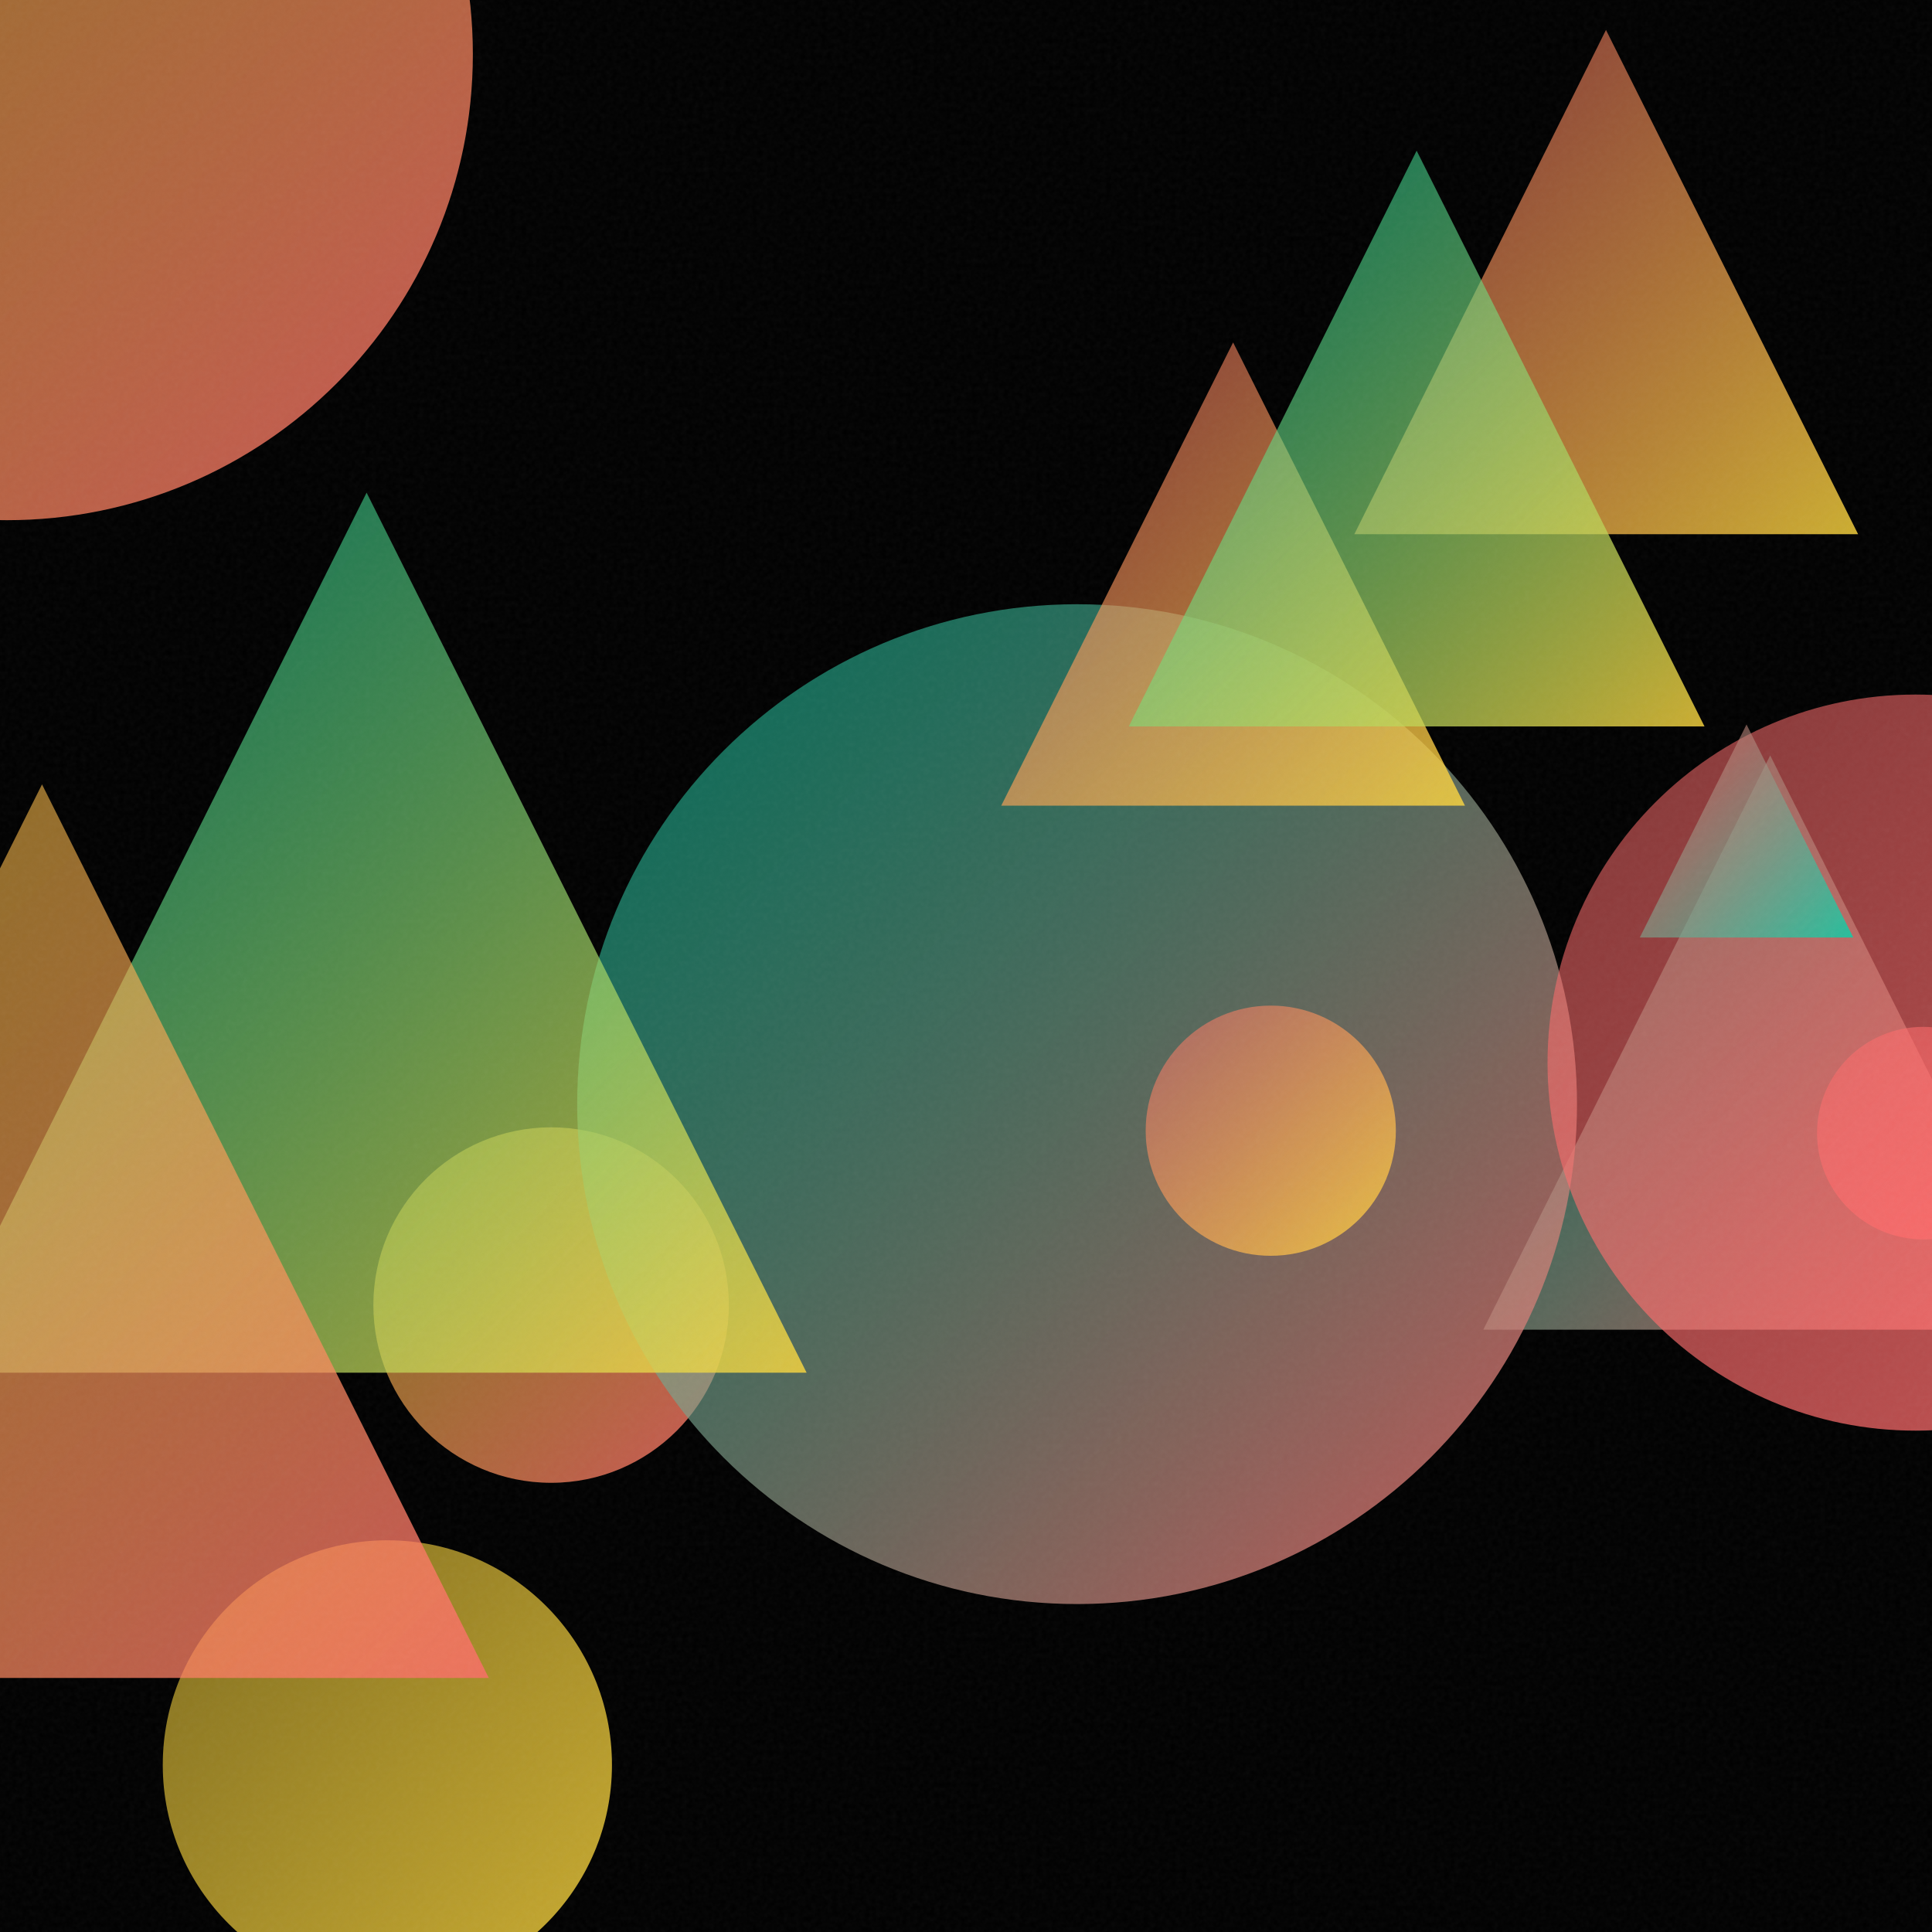
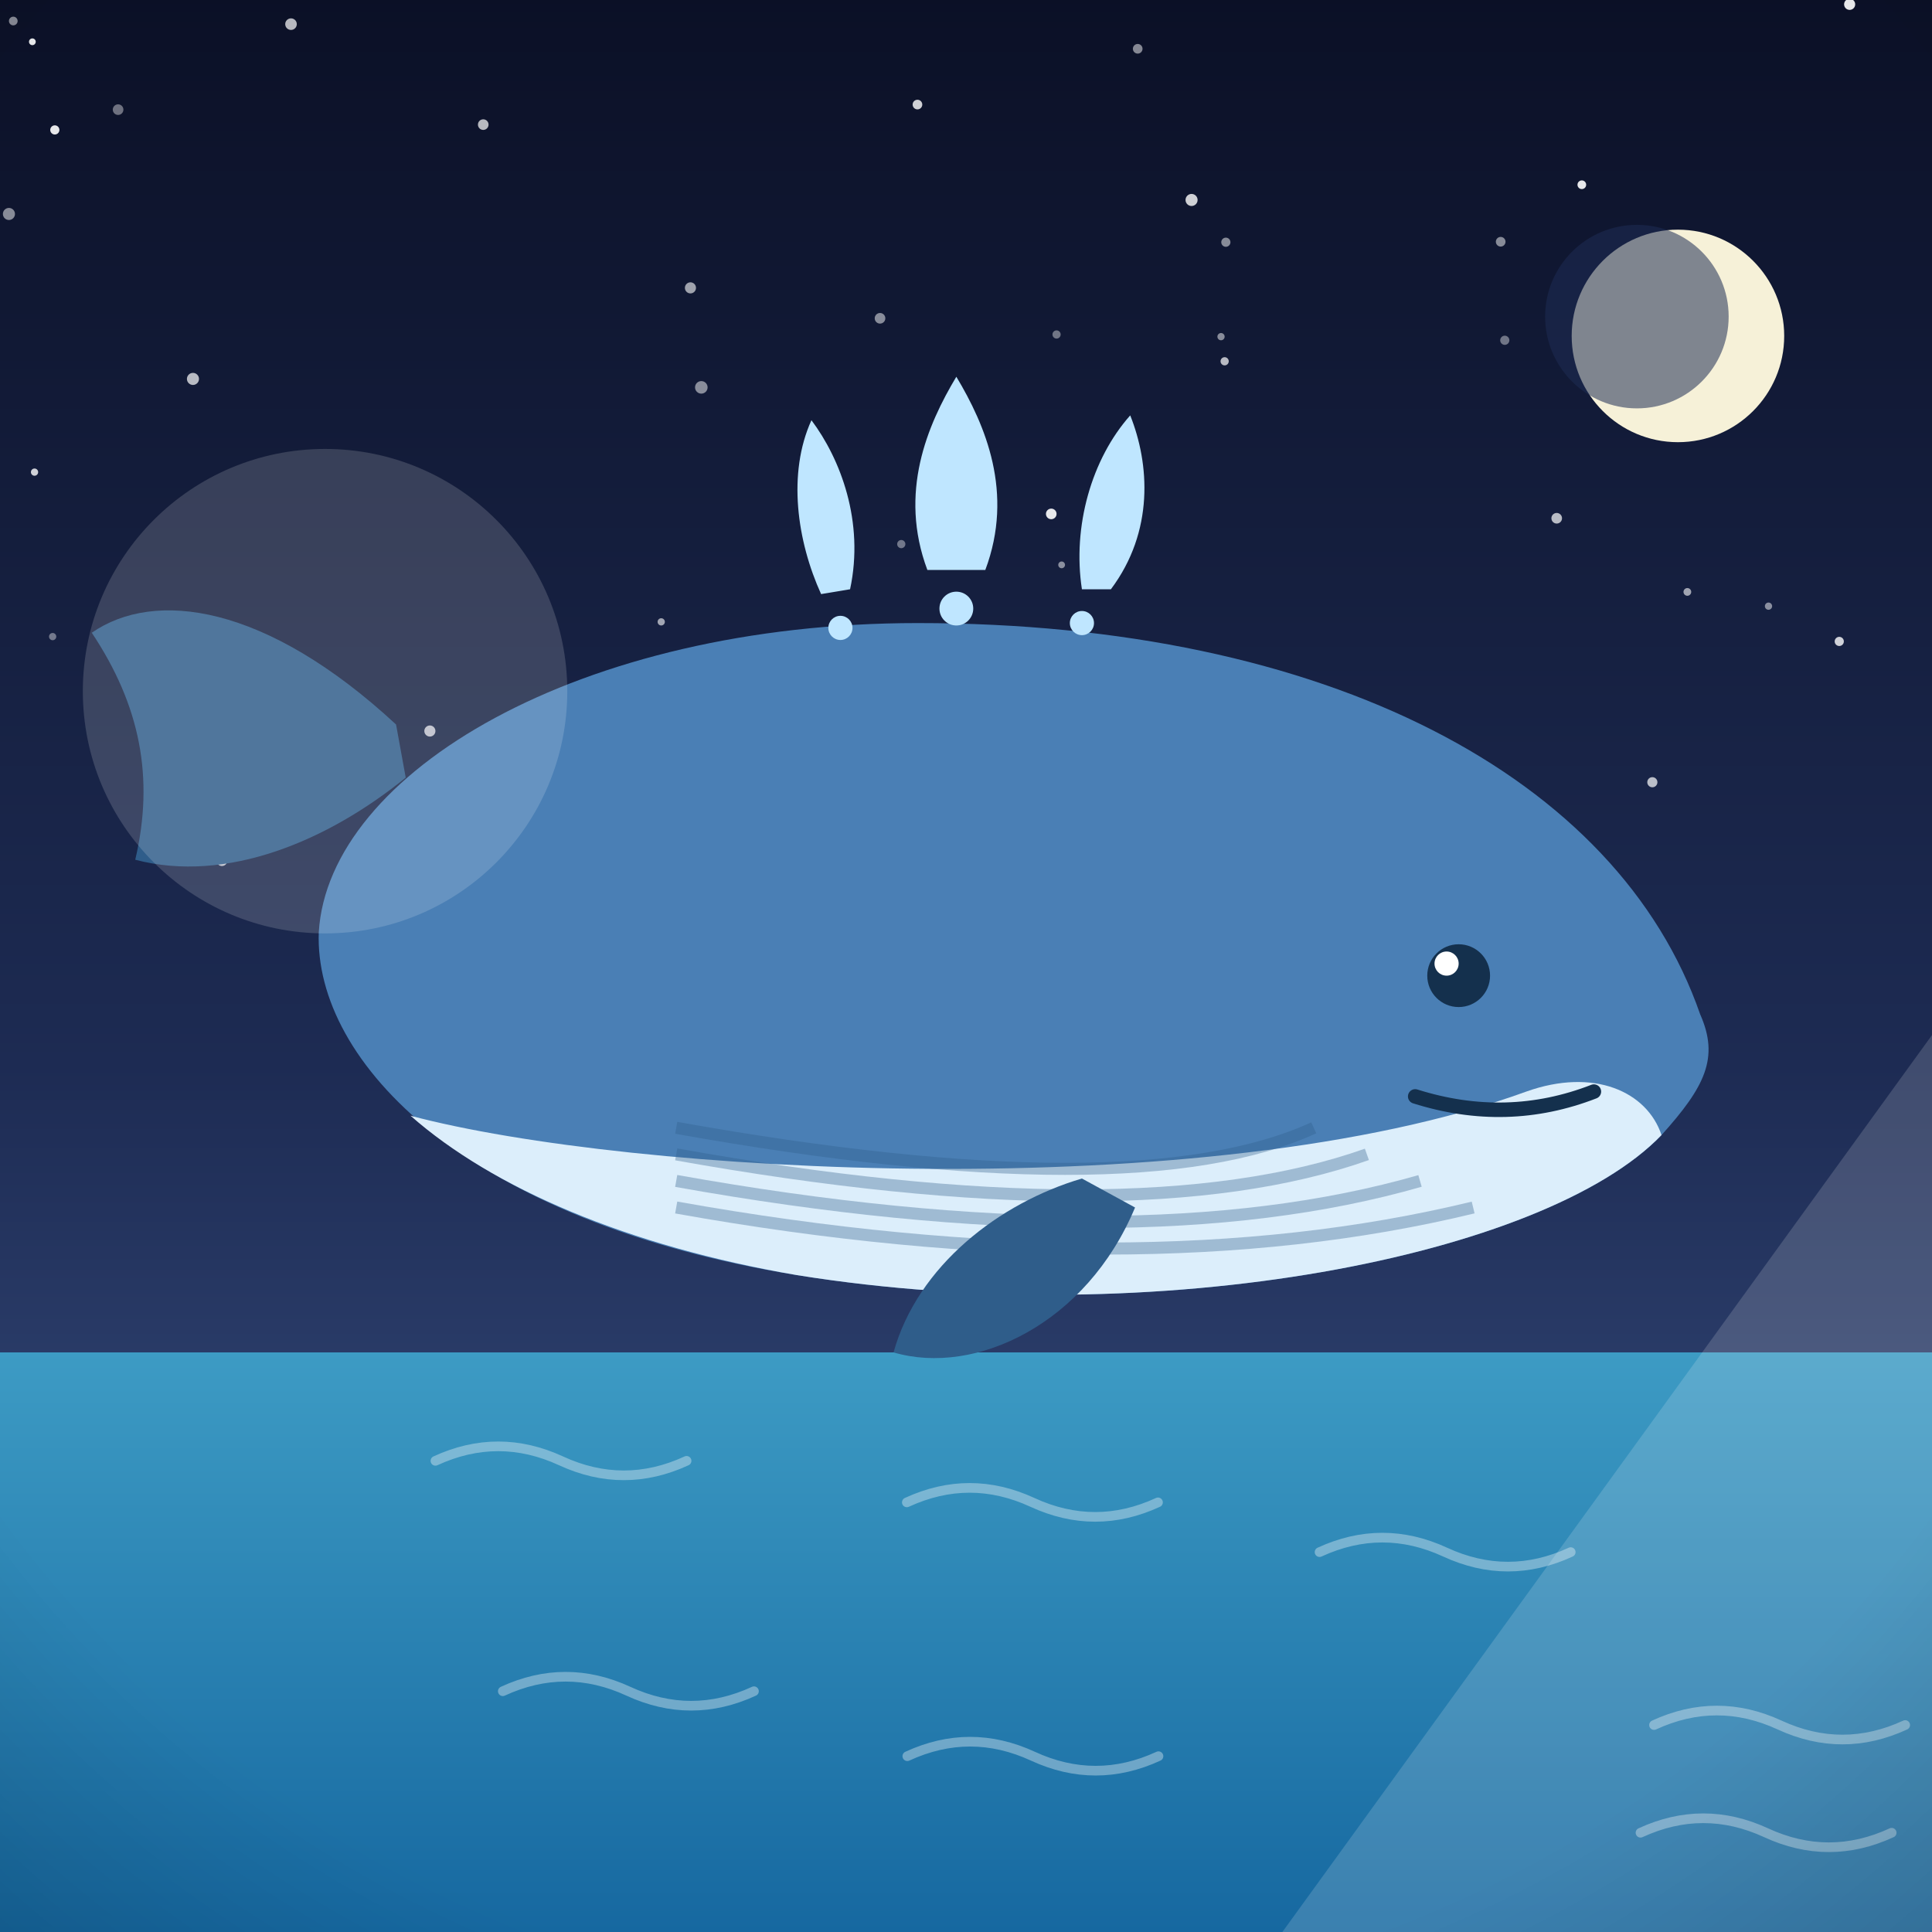
- <svg xmlns="http://www.w3.org/2000/svg" viewBox="0 0 400 400">
+ <svg xmlns="http://www.w3.org/2000/svg" viewBox="0 0 800 800">
  <defs>
-     <linearGradient id="g0" x1="307.1" y1="156.4" x2="425.9" y2="275.3" gradientUnits="userSpaceOnUse">
-       <stop offset="0" stop-color="#00D4AA" stop-opacity="0.5" />
-       <stop offset="1" stop-color="#FF6B6B" stop-opacity="0.8" />
+     <linearGradient id="sky" x1="0" y1="0" x2="0" y2="1">
+       <stop offset="0" stop-color="#0b1026" />
+       <stop offset="0.55" stop-color="#1d2b53" />
+       <stop offset="1" stop-color="#415a8f" />
    </linearGradient>
-     <linearGradient id="g1" x1="77.4" y1="233.5" x2="150.9" y2="307.0" gradientUnits="userSpaceOnUse">
-       <stop offset="0" stop-color="#FFD93D" stop-opacity="0.5" />
-       <stop offset="1" stop-color="#FF6B6B" stop-opacity="0.8" />
+     <radialGradient id="sunG" cx="0.38" cy="0.35" r="0.9">
+       <stop offset="0" stop-color="#fff3b0" />
+       <stop offset="1" stop-color="#ffb703" />
+     </radialGradient>
+     <linearGradient id="ground" x1="0" y1="0" x2="0" y2="1">
+       <stop offset="0" stop-color="#69b06f" />
+       <stop offset="1" stop-color="#3c7a44" />
    </linearGradient>
-     <linearGradient id="g2" x1="33.7" y1="318.9" x2="126.7" y2="411.9" gradientUnits="userSpaceOnUse">
-       <stop offset="0" stop-color="#FFD93D" stop-opacity="0.5" />
-       <stop offset="1" stop-color="#FFD93D" stop-opacity="0.8" />
+     <linearGradient id="sea" x1="0" y1="0" x2="0" y2="1">
+       <stop offset="0" stop-color="#3d9bc4" />
+       <stop offset="1" stop-color="#1668a0" />
    </linearGradient>
-     <linearGradient id="g3" x1="376.2" y1="212.6" x2="420.2" y2="256.6" gradientUnits="userSpaceOnUse">
-       <stop offset="0" stop-color="#FF6B6B" stop-opacity="0.5" />
-       <stop offset="1" stop-color="#FF6B6B" stop-opacity="0.8" />
+     <linearGradient id="shade" x1="0" y1="0" x2="0" y2="1">
+       <stop offset="0" stop-color="#ffffff" stop-opacity="0.20" />
+       <stop offset="0.5" stop-color="#ffffff" stop-opacity="0" />
+       <stop offset="1" stop-color="#000000" stop-opacity="0.16" />
    </linearGradient>
-     <linearGradient id="g4" x1="-95.2" y1="-85.3" x2="97.9" y2="107.7" gradientUnits="userSpaceOnUse">
-       <stop offset="0" stop-color="#FFD93D" stop-opacity="0.5" />
-       <stop offset="1" stop-color="#FF6B6B" stop-opacity="0.8" />
-     </linearGradient>
-     <linearGradient id="g5" x1="119.6" y1="125.1" x2="326.5" y2="332.1" gradientUnits="userSpaceOnUse">
-       <stop offset="0" stop-color="#00D4AA" stop-opacity="0.5" />
-       <stop offset="1" stop-color="#FF6B6B" stop-opacity="0.8" />
-     </linearGradient>
-     <linearGradient id="g6" x1="320.4" y1="143.8" x2="472.8" y2="296.2" gradientUnits="userSpaceOnUse">
-       <stop offset="0" stop-color="#FF6B6B" stop-opacity="0.5" />
-       <stop offset="1" stop-color="#FF6B6B" stop-opacity="0.8" />
-     </linearGradient>
-     <linearGradient id="g7" x1="207.3" y1="70.9" x2="303.3" y2="166.8" gradientUnits="userSpaceOnUse">
-       <stop offset="0" stop-color="#FF6B6B" stop-opacity="0.5" />
-       <stop offset="1" stop-color="#FFD93D" stop-opacity="0.8" />
-     </linearGradient>
-     <linearGradient id="g8" x1="280.4" y1="6.2" x2="384.7" y2="110.6" gradientUnits="userSpaceOnUse">
-       <stop offset="0" stop-color="#FF6B6B" stop-opacity="0.5" />
-       <stop offset="1" stop-color="#FFD93D" stop-opacity="0.8" />
-     </linearGradient>
-     <linearGradient id="g9" x1="339.5" y1="150.0" x2="383.7" y2="194.1" gradientUnits="userSpaceOnUse">
-       <stop offset="0" stop-color="#FF6B6B" stop-opacity="0.5" />
-       <stop offset="1" stop-color="#00D4AA" stop-opacity="0.8" />
-     </linearGradient>
-     <linearGradient id="g10" x1="-15.2" y1="102.0" x2="167.0" y2="284.2" gradientUnits="userSpaceOnUse">
-       <stop offset="0" stop-color="#00D4AA" stop-opacity="0.5" />
-       <stop offset="1" stop-color="#FFD93D" stop-opacity="0.8" />
-     </linearGradient>
-     <linearGradient id="g11" x1="-83.8" y1="162.4" x2="101.2" y2="347.4" gradientUnits="userSpaceOnUse">
-       <stop offset="0" stop-color="#FFD93D" stop-opacity="0.5" />
-       <stop offset="1" stop-color="#FF6B6B" stop-opacity="0.8" />
-     </linearGradient>
-     <linearGradient id="g12" x1="233.7" y1="31.2" x2="352.9" y2="150.4" gradientUnits="userSpaceOnUse">
-       <stop offset="0" stop-color="#00D4AA" stop-opacity="0.5" />
-       <stop offset="1" stop-color="#FFD93D" stop-opacity="0.8" />
-     </linearGradient>
-     <linearGradient id="g13" x1="237.3" y1="208.2" x2="289.0" y2="259.9" gradientUnits="userSpaceOnUse">
-       <stop offset="0" stop-color="#FF6B6B" stop-opacity="0.5" />
-       <stop offset="1" stop-color="#FFD93D" stop-opacity="0.8" />
-     </linearGradient>
-     <filter id="n">
-       <feTurbulence type="fractalNoise" baseFrequency="0.9" numOctaves="2" stitchTiles="stitch" />
-       <feColorMatrix type="saturate" values="0" />
-     </filter>
+     <radialGradient id="vig" cx="0.5" cy="0.42" r="0.85">
+       <stop offset="0.72" stop-color="#000000" stop-opacity="0" />
+       <stop offset="1" stop-color="#000000" stop-opacity="0.20" />
+     </radialGradient>
  </defs>
-   <rect width="400" height="400" fill="#000000" />
-   <path d="M 366.5 156.4 L 425.9 275.3 L 307.1 275.3 Z" fill="url(#g0)" />
-   <circle cx="114.1" cy="270.2" r="36.8" fill="url(#g1)" />
-   <circle cx="80.2" cy="365.4" r="46.5" fill="url(#g2)" />
-   <circle cx="398.2" cy="234.6" r="22.0" fill="url(#g3)" />
-   <circle cx="1.4" cy="11.2" r="96.5" fill="url(#g4)" />
-   <circle cx="223.0" cy="228.6" r="103.5" fill="url(#g5)" />
-   <circle cx="396.6" cy="220.0" r="76.2" fill="url(#g6)" />
-   <path d="M 255.3 70.9 L 303.3 166.8 L 207.3 166.8 Z" fill="url(#g7)" />
-   <path d="M 332.5 6.2 L 384.7 110.6 L 280.4 110.6 Z" fill="url(#g8)" />
-   <path d="M 361.6 150.0 L 383.7 194.1 L 339.5 194.1 Z" fill="url(#g9)" />
-   <path d="M 75.9 102.0 L 167.0 284.2 L -15.2 284.2 Z" fill="url(#g10)" />
-   <path d="M 8.7 162.4 L 101.2 347.4 L -83.8 347.4 Z" fill="url(#g11)" />
-   <path d="M 293.3 31.2 L 352.9 150.4 L 233.7 150.4 Z" fill="url(#g12)" />
-   <circle cx="263.1" cy="234.1" r="25.9" fill="url(#g13)" />
-   <rect width="400" height="400" filter="url(#n)" opacity="0.05" />
+   <rect width="800" height="800" fill="url(#sky)" />
+   <circle cx="702.9" cy="115.4" r="2.4" fill="#ffffff" opacity="0.7" />
+   <circle cx="253.8" cy="308" r="2.3" fill="#ffffff" opacity="0.6" />
+   <circle cx="91.9" cy="356.4" r="2.2" fill="#ffffff" opacity="0.7" />
+   <circle cx="22.7" cy="53.8" r="1.9" fill="#ffffff" opacity="0.9" />
+   <circle cx="373.2" cy="225.3" r="1.7" fill="#ffffff" opacity="0.4" />
+   <circle cx="14.3" cy="195.5" r="1.5" fill="#ffffff" opacity="0.8" />
+   <circle cx="285.9" cy="119.2" r="2.3" fill="#ffffff" opacity="0.6" />
+   <circle cx="644.6" cy="214.6" r="2.2" fill="#ffffff" opacity="0.7" />
+   <circle cx="507.6" cy="100.3" r="1.9" fill="#ffffff" opacity="0.5" />
+   <circle cx="3.7" cy="88.6" r="2.5" fill="#ffffff" opacity="0.5" />
+   <circle cx="365.6" cy="285.3" r="1.3" fill="#ffffff" opacity="0.9" />
+   <circle cx="5.5" cy="8.7" r="1.8" fill="#ffffff" opacity="0.5" />
+   <circle cx="204.5" cy="378.2" r="1.2" fill="#ffffff" opacity="0.8" />
+   <circle cx="168.4" cy="369.5" r="2.3" fill="#ffffff" opacity="0.9" />
+   <circle cx="21.8" cy="263.6" r="1.5" fill="#ffffff" opacity="0.4" />
+   <circle cx="410.8" cy="375.3" r="1.4" fill="#ffffff" opacity="0.5" />
+   <circle cx="471.1" cy="20.2" r="2" fill="#ffffff" opacity="0.5" />
+   <circle cx="765.9" cy="1.8" r="2.3" fill="#ffffff" opacity="0.9" />
+   <circle cx="48.9" cy="45.4" r="2.2" fill="#ffffff" opacity="0.4" />
+   <circle cx="655" cy="76.5" r="1.8" fill="#ffffff" opacity="0.9" />
+   <circle cx="493.4" cy="82.8" r="2.5" fill="#ffffff" opacity="0.8" />
+   <circle cx="550.5" cy="316.4" r="2.5" fill="#ffffff" opacity="0.6" />
+   <circle cx="13.4" cy="17.3" r="1.4" fill="#ffffff" opacity="0.9" />
+   <circle cx="621.4" cy="100.1" r="2" fill="#ffffff" opacity="0.5" />
+   <circle cx="120.5" cy="10" r="2.4" fill="#ffffff" opacity="0.7" />
+   <circle cx="684.2" cy="323.9" r="2.1" fill="#ffffff" opacity="0.7" />
+   <circle cx="595.9" cy="358.9" r="2.5" fill="#ffffff" opacity="0.6" />
+   <circle cx="79.9" cy="156.9" r="2.5" fill="#ffffff" opacity="0.7" />
+   <circle cx="435.3" cy="212.8" r="2.2" fill="#ffffff" opacity="0.9" />
+   <circle cx="437.5" cy="138.5" r="1.7" fill="#ffffff" opacity="0.4" />
+   <circle cx="178" cy="302.7" r="2.3" fill="#ffffff" opacity="0.7" />
+   <circle cx="505.6" cy="139.4" r="1.5" fill="#ffffff" opacity="0.5" />
+   <circle cx="439.6" cy="233.9" r="1.4" fill="#ffffff" opacity="0.5" />
+   <circle cx="105.5" cy="314.8" r="2.3" fill="#ffffff" opacity="0.5" />
+   <circle cx="290.4" cy="160.4" r="2.6" fill="#ffffff" opacity="0.5" />
+   <circle cx="507.1" cy="149.6" r="1.7" fill="#ffffff" opacity="0.7" />
+   <circle cx="200.1" cy="51.6" r="2.2" fill="#ffffff" opacity="0.7" />
+   <circle cx="379.9" cy="43.3" r="2" fill="#ffffff" opacity="0.8" />
+   <circle cx="273.8" cy="257.5" r="1.5" fill="#ffffff" opacity="0.6" />
+   <circle cx="732.3" cy="251" r="1.5" fill="#ffffff" opacity="0.5" />
+   <circle cx="105.5" cy="307.7" r="2.4" fill="#ffffff" opacity="0.4" />
+   <circle cx="444.1" cy="317" r="2" fill="#ffffff" opacity="0.9" />
+   <circle cx="761.6" cy="265.6" r="1.9" fill="#ffffff" opacity="0.8" />
+   <circle cx="698.7" cy="245.1" r="1.6" fill="#ffffff" opacity="0.6" />
+   <circle cx="623.1" cy="140.9" r="1.9" fill="#ffffff" opacity="0.4" />
+   <circle cx="364.4" cy="131.8" r="2.2" fill="#ffffff" opacity="0.5" />
+   <circle cx="694.8" cy="139.1" r="44" fill="#f6f1d8" />
+   <circle cx="677.8" cy="131.1" r="38" fill="#1d2b53" opacity="0.55" />
+   <rect y="560" width="800" height="240" fill="url(#sea)" />
+   <path d="M 679.3 758.9 q 26 -12 52 0 q 26 12 52 0" fill="none" stroke="#ffffff" stroke-width="4" stroke-linecap="round" opacity="0.35" />
+   <path d="M 180.3 604.9 q 26 -12 52 0 q 26 12 52 0" fill="none" stroke="#ffffff" stroke-width="4" stroke-linecap="round" opacity="0.35" />
+   <path d="M 375.7 727.2 q 26 -12 52 0 q 26 12 52 0" fill="none" stroke="#ffffff" stroke-width="4" stroke-linecap="round" opacity="0.35" />
+   <path d="M 684.9 714.3 q 26 -12 52 0 q 26 12 52 0" fill="none" stroke="#ffffff" stroke-width="4" stroke-linecap="round" opacity="0.35" />
+   <path d="M 375.5 622.1 q 26 -12 52 0 q 26 12 52 0" fill="none" stroke="#ffffff" stroke-width="4" stroke-linecap="round" opacity="0.35" />
+   <path d="M 546.4 642.7 q 26 -12 52 0 q 26 12 52 0" fill="none" stroke="#ffffff" stroke-width="4" stroke-linecap="round" opacity="0.35" />
+   <path d="M 208.2 700.3 q 26 -12 52 0 q 26 12 52 0" fill="none" stroke="#ffffff" stroke-width="4" stroke-linecap="round" opacity="0.35" />
+   <g transform="translate(400 0) scale(-1 1) translate(-400 0)">
+     <path d="M636 300 C 690 250 736 244 762 262 C 742 292 736 322 744 356 C 706 366 664 348 632 322 Z" fill="#2f5d8a" />
+     <path d="M96 420 C 130 322 250 258 420 258 C 560 258 664 320 668 386 C 670 440 606 506 470 528 C 320 552 160 520 112 470 C 94 450 88 438 96 420 Z" fill="#4a7fb5" />
+     <path d="M112 470 C 160 520 320 552 470 528 C 540 516 596 492 630 462 C 540 486 300 500 168 452 C 140 442 118 452 112 470 Z" fill="#dceefb" />
+     <path d="M 190 500 Q 330 534 520 500" stroke="#2f5d8a" stroke-width="5" fill="none" opacity="0.35" transform="translate(0 0)" />
+     <path d="M 212 500 Q 330 534 520 500" stroke="#2f5d8a" stroke-width="5" fill="none" opacity="0.35" transform="translate(0 -11)" />
+     <path d="M 234 500 Q 330 534 520 500" stroke="#2f5d8a" stroke-width="5" fill="none" opacity="0.35" transform="translate(0 -22)" />
+     <path d="M 256 500 Q 330 534 520 500" stroke="#2f5d8a" stroke-width="5" fill="none" opacity="0.35" transform="translate(0 -33)" />
+     <path d="M330 500 C 350 548 396 570 430 560 C 420 524 386 498 352 488 Z" fill="#2f5d8a" />
+     <circle cx="196" cy="404" r="13" fill="#14304d" />
+     <circle cx="201" cy="399" r="5" fill="#ffffff" />
+     <path d="M140 452 Q 176 466 214 454" stroke="#14304d" stroke-width="6" fill="none" stroke-linecap="round" />
+     <g fill="#bfe6ff">
+       <path d="M392 236 C 380 204 392 176 404 156 C 416 176 428 204 416 236 Z" />
+       <path d="M340 244 C 322 220 324 192 332 172 C 348 190 356 218 352 244 Z" />
+       <path d="M448 244 C 442 216 452 190 464 174 C 474 196 470 224 460 246 Z" />
+     </g>
+     <circle cx="404" cy="252" r="7" fill="#bfe6ff" />
+     <circle cx="352" cy="258" r="5" fill="#bfe6ff" />
+     <circle cx="452" cy="260" r="5" fill="#bfe6ff" />
+   </g>
+   <g opacity="0.16">
+     <circle cx="134.6" cy="286.2" r="100.3" fill="#ffffff" />
+     <path d="M 531 800 L 800 800 L 800 428.6 Z" fill="#ffffff" />
+   </g>
+   <rect width="800" height="800" fill="url(#vig)" />
</svg>
